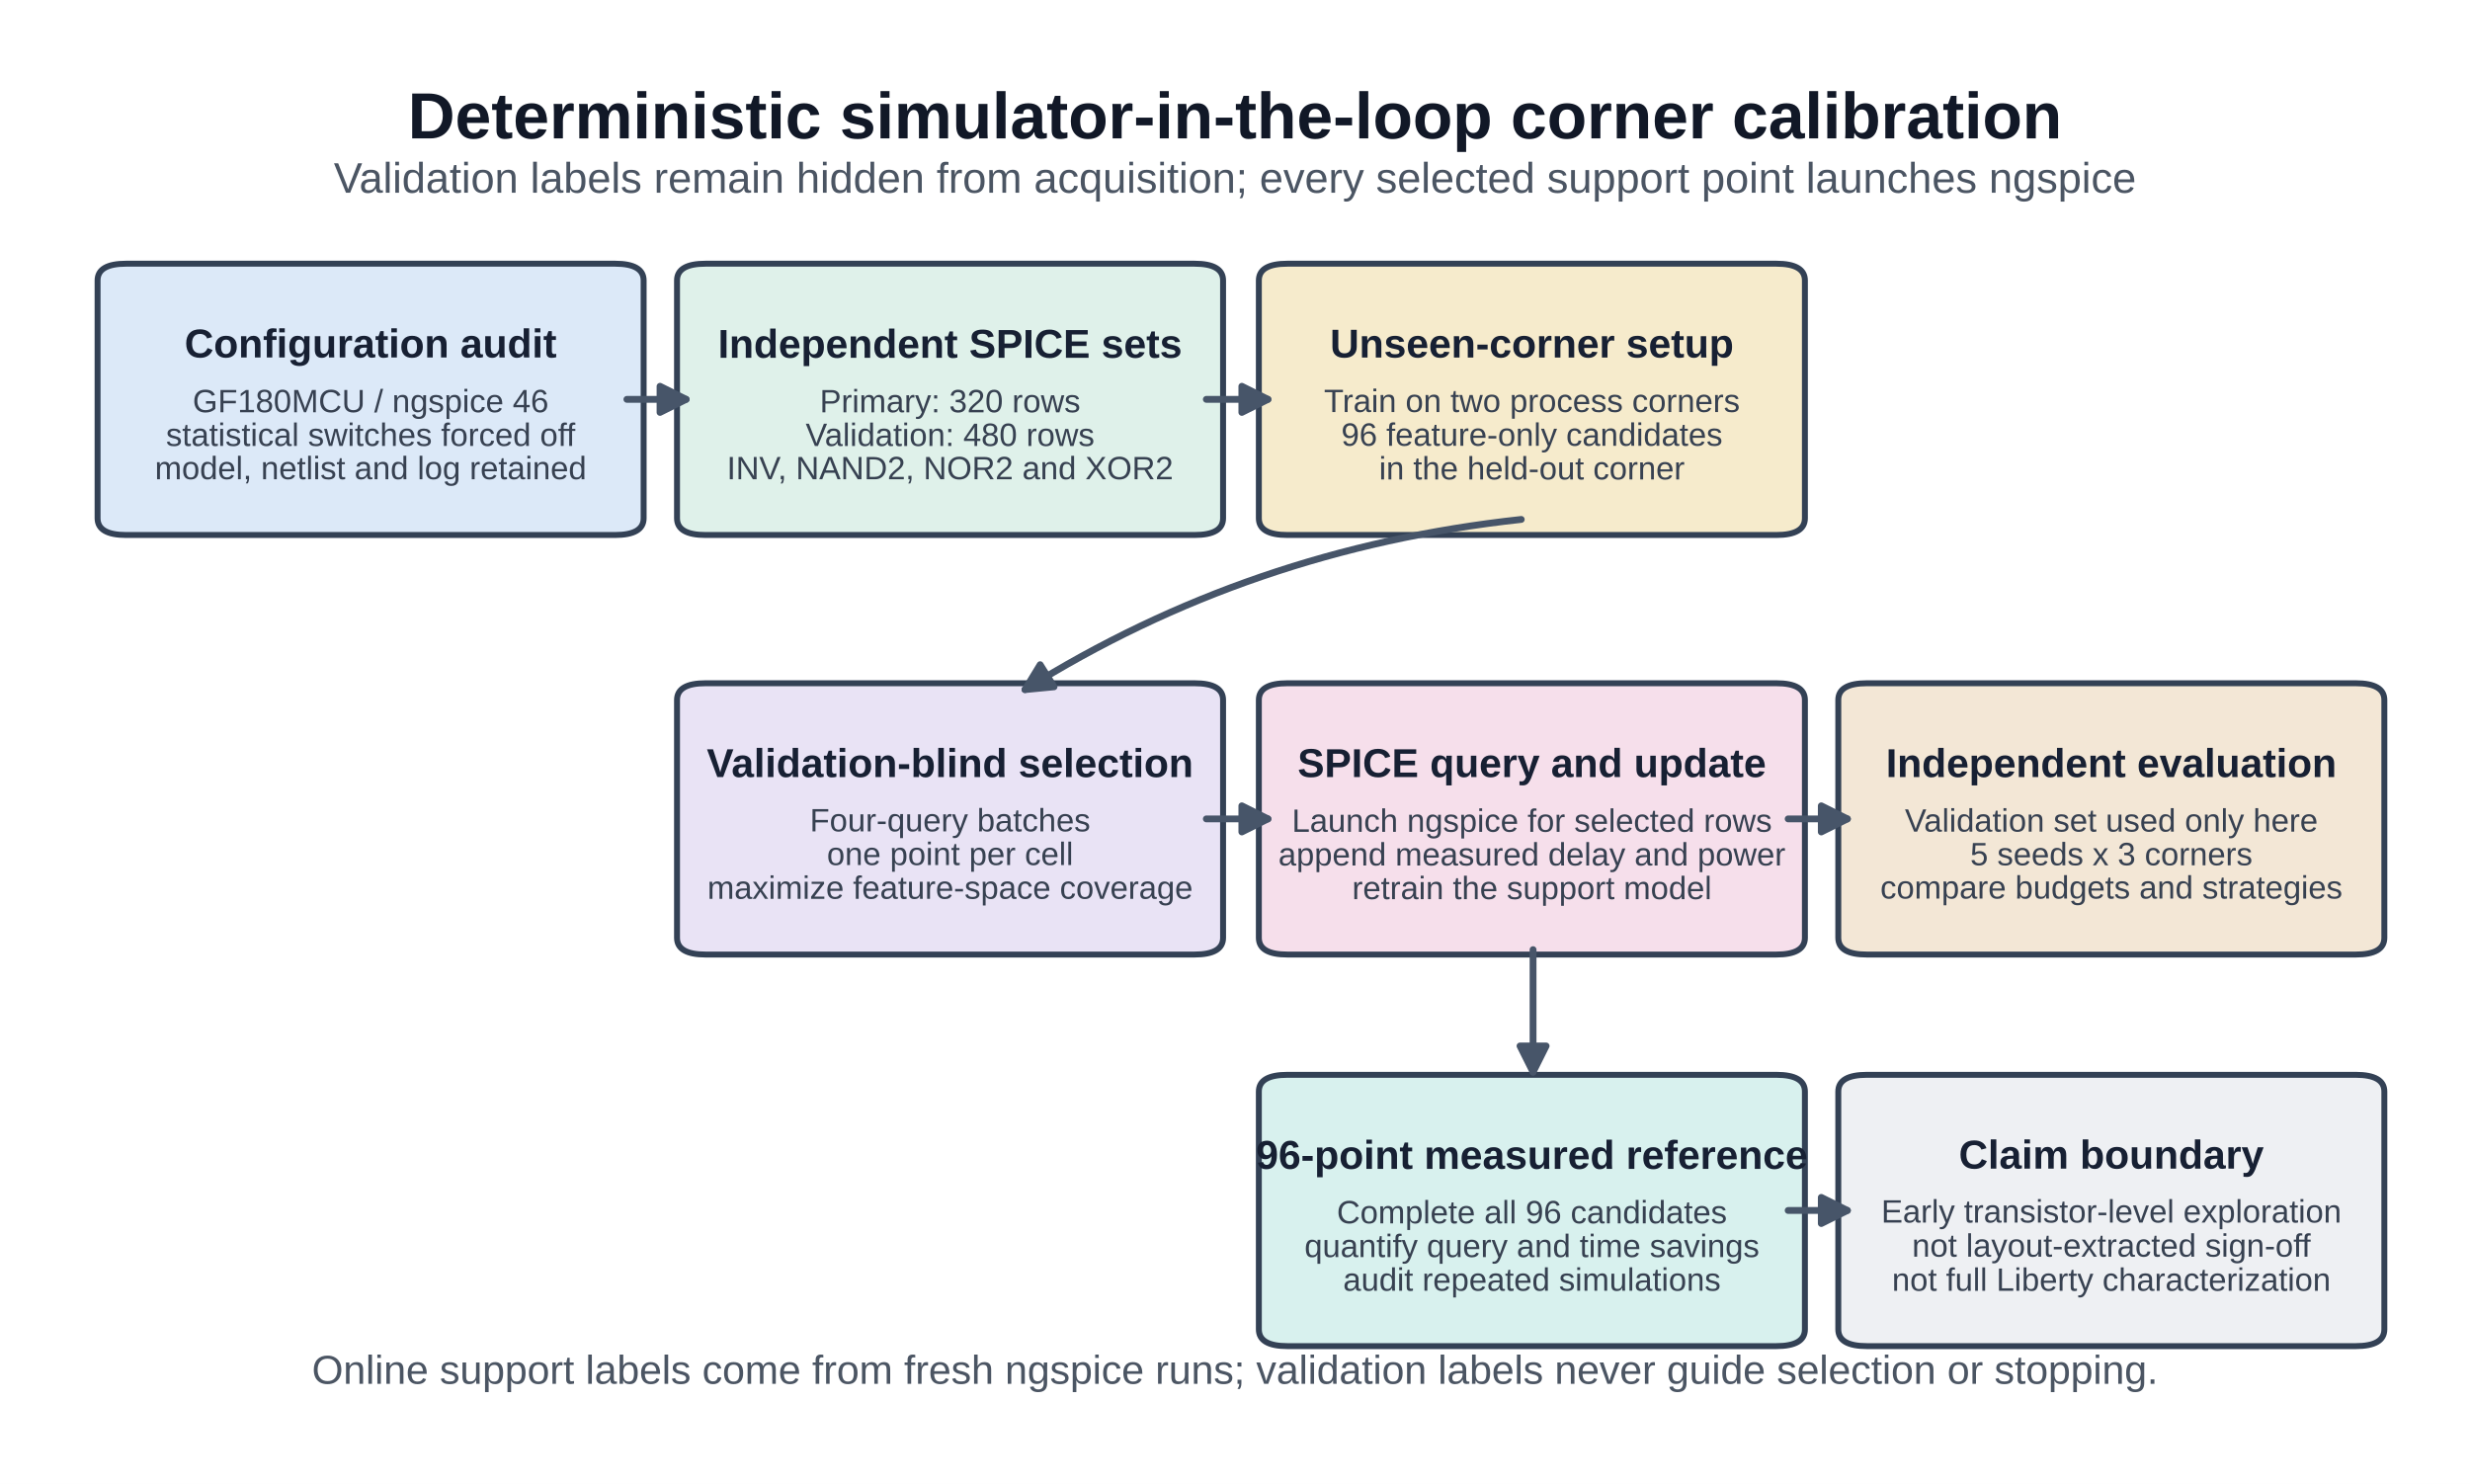
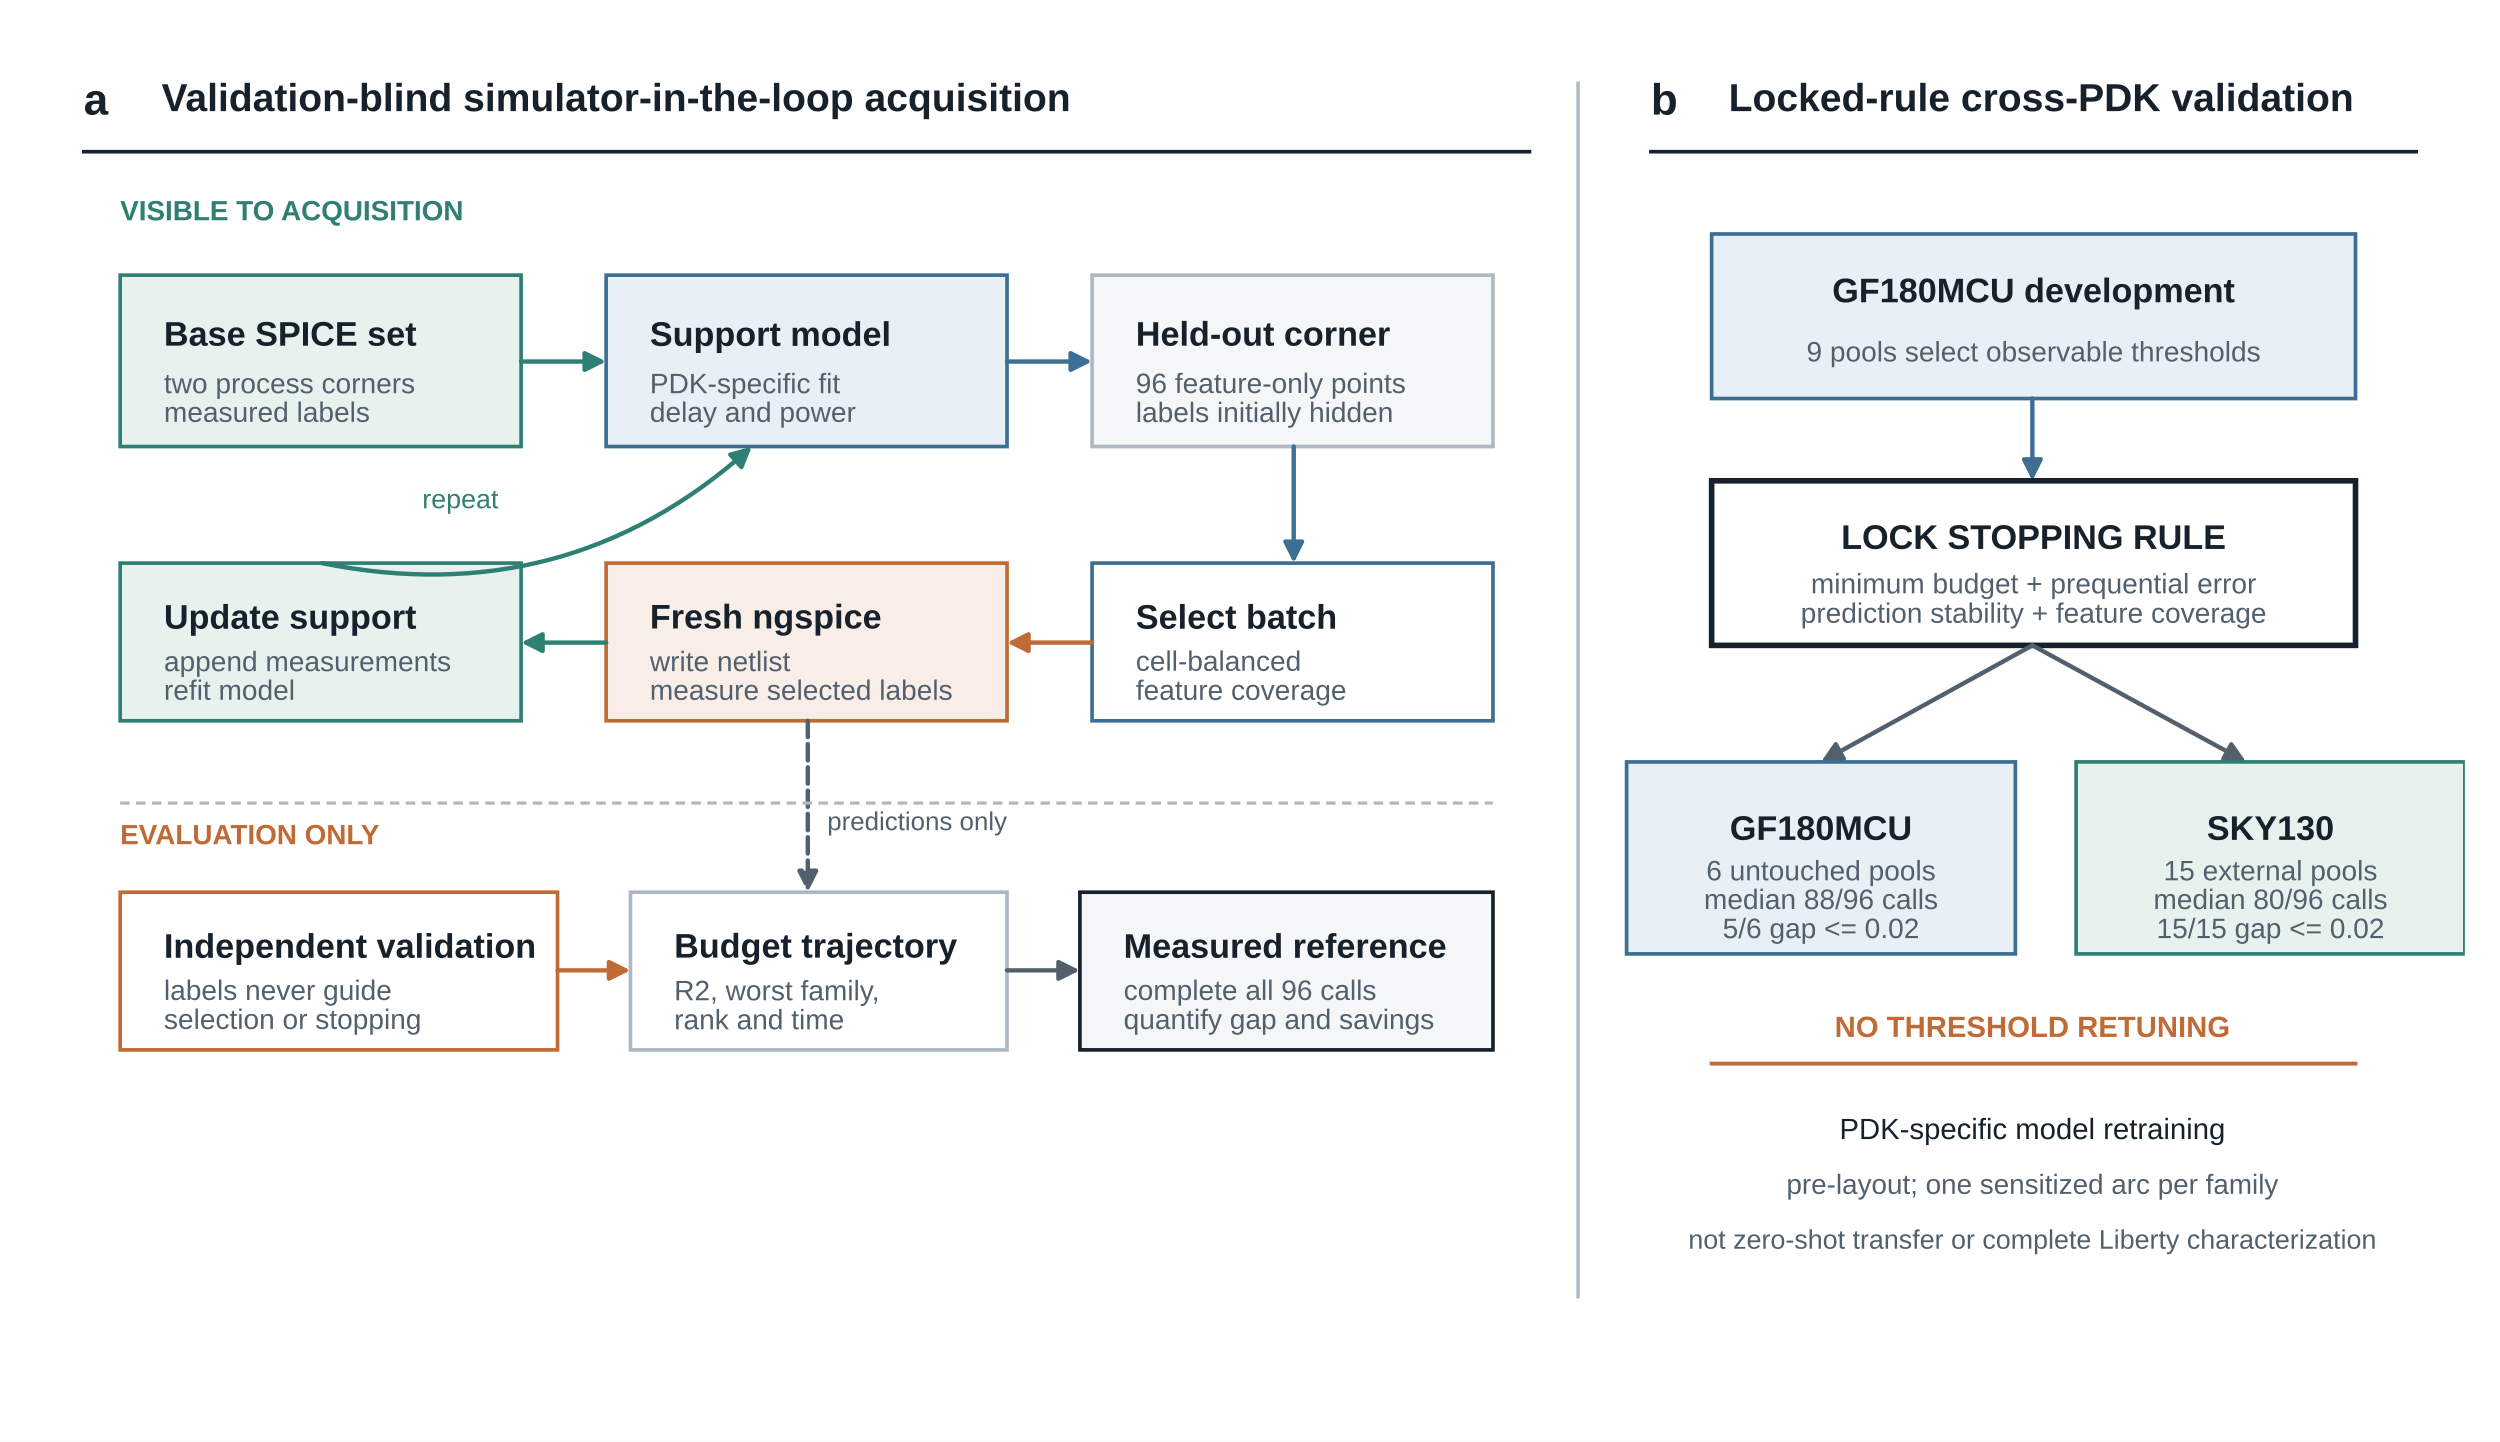
- <svg xmlns="http://www.w3.org/2000/svg" width="416.16pt" height="250.02pt" viewBox="0 0 416.16 250.02" version="1.1">
+ <svg xmlns="http://www.w3.org/2000/svg" width="512.064pt" height="295.272pt" viewBox="0 0 512.064 295.272" version="1.1">
  <defs>
    <style type="text/css">*{stroke-linejoin: round; stroke-linecap: butt}</style>
  </defs>
  <g id="figure_1">
    <g id="patch_1">
-       <path d="M 0 250.02  L 416.16 250.02  L 416.16 0  L 0 0  z " style="fill: #ffffff" />
+       <path d="M 0 295.272  L 512.064 295.272  L 512.064 0  L 0 0  z " style="fill: #ffffff" />
    </g>
    <g id="axes_1">
      <g id="patch_2">
-         <path d="M 21.262 90.138  L 103.622 90.138  Q 108.444 90.138 108.444 87.311  L 108.444 47.255  Q 108.444 44.428 103.622 44.428  L 21.262 44.428  Q 16.44 44.428 16.44 47.255  L 16.44 87.311  Q 16.44 90.138 21.262 90.138  z " clip-path="url(#p3c14f9504f)" style="fill: #dce9f8; stroke: #334155; stroke-linejoin: miter" />
+         <path d="M 24.618 91.462  L 106.733 91.462  L 106.733 56.353  L 24.618 56.353  z " clip-path="url(#p26735f00cc)" style="fill: #e7f2ef; stroke: #2f7f74; stroke-width: 0.75; stroke-linejoin: miter" />
      </g>
      <g id="patch_3">
-         <path d="M 118.889 90.138  L 201.25 90.138  Q 206.071 90.138 206.071 87.311  L 206.071 47.255  Q 206.071 44.428 201.25 44.428  L 118.889 44.428  Q 114.068 44.428 114.068 47.255  L 114.068 87.311  Q 114.068 90.138 118.889 90.138  z " clip-path="url(#p3c14f9504f)" style="fill: #dff1ea; stroke: #334155; stroke-linejoin: miter" />
+         <path d="M 124.151 91.462  L 206.266 91.462  L 206.266 56.353  L 124.151 56.353  z " clip-path="url(#p26735f00cc)" style="fill: #e8f0f5; stroke: #3d6f94; stroke-width: 0.75; stroke-linejoin: miter" />
      </g>
      <g id="patch_4">
-         <path d="M 216.919 90.138  L 299.28 90.138  Q 304.101 90.138 304.101 87.311  L 304.101 47.255  Q 304.101 44.428 299.28 44.428  L 216.919 44.428  Q 212.098 44.428 212.098 47.255  L 212.098 87.311  Q 212.098 90.138 216.919 90.138  z " clip-path="url(#p3c14f9504f)" style="fill: #f6ebcc; stroke: #334155; stroke-linejoin: miter" />
+         <path d="M 223.684 91.462  L 305.798 91.462  L 305.798 56.353  L 223.684 56.353  z " clip-path="url(#p26735f00cc)" style="fill: #f4f6f7; stroke: #aeb8c2; stroke-width: 0.75; stroke-linejoin: miter" />
      </g>
      <g id="patch_5">
-         <path d="M 118.889 160.824  L 201.25 160.824  Q 206.071 160.824 206.071 157.997  L 206.071 117.941  Q 206.071 115.114 201.25 115.114  L 118.889 115.114  Q 114.068 115.114 114.068 117.941  L 114.068 157.997  Q 114.068 160.824 118.889 160.824  z " clip-path="url(#p3c14f9504f)" style="fill: #e9e3f5; stroke: #334155; stroke-linejoin: miter" />
+         <path d="M 106.733 74.048  Q 115.442 74.048 123.145 74.048  " clip-path="url(#p26735f00cc)" style="fill: none; stroke: #2f7f74; stroke-width: 0.9; stroke-linecap: round" />
+         <path d="M 119.745 72.348  L 123.145 74.048  L 119.745 75.748  z " clip-path="url(#p26735f00cc)" style="fill: #2f7f74; stroke: #2f7f74; stroke-width: 0.9; stroke-linecap: round" />
      </g>
      <g id="patch_6">
-         <path d="M 216.919 160.824  L 299.28 160.824  Q 304.101 160.824 304.101 157.997  L 304.101 117.941  Q 304.101 115.114 299.28 115.114  L 216.919 115.114  Q 212.098 115.114 212.098 117.941  L 212.098 157.997  Q 212.098 160.824 216.919 160.824  z " clip-path="url(#p3c14f9504f)" style="fill: #f6dfeb; stroke: #334155; stroke-linejoin: miter" />
+         <path d="M 206.266 74.048  Q 214.975 74.048 222.678 74.048  " clip-path="url(#p26735f00cc)" style="fill: none; stroke: #3d6f94; stroke-width: 0.9; stroke-linecap: round" />
+         <path d="M 219.278 72.348  L 222.678 74.048  L 219.278 75.748  z " clip-path="url(#p26735f00cc)" style="fill: #3d6f94; stroke: #3d6f94; stroke-width: 0.9; stroke-linecap: round" />
      </g>
      <g id="patch_7">
-         <path d="M 314.546 160.824  L 396.907 160.824  Q 401.728 160.824 401.728 157.997  L 401.728 117.941  Q 401.728 115.114 396.907 115.114  L 314.546 115.114  Q 309.725 115.114 309.725 117.941  L 309.725 157.997  Q 309.725 160.824 314.546 160.824  z " clip-path="url(#p3c14f9504f)" style="fill: #f3e7d6; stroke: #334155; stroke-linejoin: miter" />
+         <path d="M 223.684 147.636  L 305.798 147.636  L 305.798 115.336  L 223.684 115.336  z " clip-path="url(#p26735f00cc)" style="fill: #ffffff; stroke: #3d6f94; stroke-width: 0.75; stroke-linejoin: miter" />
      </g>
      <g id="patch_8">
-         <path d="M 216.919 226.798  L 299.28 226.798  Q 304.101 226.798 304.101 223.97  L 304.101 183.915  Q 304.101 181.088 299.28 181.088  L 216.919 181.088  Q 212.098 181.088 212.098 183.915  L 212.098 223.97  Q 212.098 226.798 216.919 226.798  z " clip-path="url(#p3c14f9504f)" style="fill: #d8f1ee; stroke: #334155; stroke-linejoin: miter" />
+         <path d="M 124.151 147.636  L 206.266 147.636  L 206.266 115.336  L 124.151 115.336  z " clip-path="url(#p26735f00cc)" style="fill: #f8eee7; stroke: #c06b35; stroke-width: 0.75; stroke-linejoin: miter" />
      </g>
      <g id="patch_9">
-         <path d="M 314.546 226.798  L 396.907 226.798  Q 401.728 226.798 401.728 223.97  L 401.728 183.915  Q 401.728 181.088 396.907 181.088  L 314.546 181.088  Q 309.725 181.088 309.725 183.915  L 309.725 223.97  Q 309.725 226.798 314.546 226.798  z " clip-path="url(#p3c14f9504f)" style="fill: #eef0f3; stroke: #334155; stroke-linejoin: miter" />
+         <path d="M 24.618 147.636  L 106.733 147.636  L 106.733 115.336  L 24.618 115.336  z " clip-path="url(#p26735f00cc)" style="fill: #e7f2ef; stroke: #2f7f74; stroke-width: 0.75; stroke-linejoin: miter" />
      </g>
      <g id="patch_10">
-         <path d="M 105.624 67.283  Q 111.257 67.283 115.605 67.283  " clip-path="url(#p3c14f9504f)" style="fill: none; stroke: #475569; stroke-width: 1.15; stroke-linecap: round" />
-         <path d="M 111.205 65.083  L 115.605 67.283  L 111.205 69.483  z " clip-path="url(#p3c14f9504f)" style="fill: #475569; stroke: #475569; stroke-width: 1.15; stroke-linecap: round" />
+         <path d="M 264.99 91.462  Q 264.99 103.399 264.99 114.329  " clip-path="url(#p26735f00cc)" style="fill: none; stroke: #3d6f94; stroke-width: 0.9; stroke-linecap: round" />
+         <path d="M 266.69 110.929  L 264.99 114.329  L 263.29 110.929  z " clip-path="url(#p26735f00cc)" style="fill: #3d6f94; stroke: #3d6f94; stroke-width: 0.9; stroke-linecap: round" />
      </g>
      <g id="patch_11">
-         <path d="M 203.251 67.283  Q 209.085 67.283 213.634 67.283  " clip-path="url(#p3c14f9504f)" style="fill: none; stroke: #475569; stroke-width: 1.15; stroke-linecap: round" />
-         <path d="M 209.234 65.083  L 213.634 67.283  L 209.234 69.483  z " clip-path="url(#p3c14f9504f)" style="fill: #475569; stroke: #475569; stroke-width: 1.15; stroke-linecap: round" />
+         <path d="M 223.684 131.626  Q 214.975 131.626 207.272 131.626  " clip-path="url(#p26735f00cc)" style="fill: none; stroke: #c06b35; stroke-width: 0.9; stroke-linecap: round" />
+         <path d="M 210.672 133.326  L 207.272 131.626  L 210.672 129.926  z " clip-path="url(#p26735f00cc)" style="fill: #c06b35; stroke: #c06b35; stroke-width: 0.9; stroke-linecap: round" />
      </g>
      <g id="patch_12">
-         <path d="M 256.308 87.516  Q 210.58 92.453 172.693 116.188  " clip-path="url(#p3c14f9504f)" style="fill: none; stroke: #475569; stroke-width: 1.15; stroke-linecap: round" />
-         <path d="M 177.59 115.717  L 172.693 116.188  L 175.254 111.988  z " clip-path="url(#p3c14f9504f)" style="fill: #475569; stroke: #475569; stroke-width: 1.15; stroke-linecap: round" />
+         <path d="M 124.151 131.626  Q 115.442 131.626 107.739 131.626  " clip-path="url(#p26735f00cc)" style="fill: none; stroke: #2f7f74; stroke-width: 0.9; stroke-linecap: round" />
+         <path d="M 111.139 133.326  L 107.739 131.626  L 111.139 129.926  z " clip-path="url(#p26735f00cc)" style="fill: #2f7f74; stroke: #2f7f74; stroke-width: 0.9; stroke-linecap: round" />
      </g>
      <g id="patch_13">
-         <path d="M 203.251 137.969  Q 209.085 137.969 213.634 137.969  " clip-path="url(#p3c14f9504f)" style="fill: none; stroke: #475569; stroke-width: 1.15; stroke-linecap: round" />
-         <path d="M 209.234 135.769  L 213.634 137.969  L 209.234 140.169  z " clip-path="url(#p3c14f9504f)" style="fill: #475569; stroke: #475569; stroke-width: 1.15; stroke-linecap: round" />
+         <path d="M 65.924 115.336  Q 115.936 125.42 153.26 92.131  " clip-path="url(#p26735f00cc)" style="fill: none; stroke: #2f7f74; stroke-width: 0.9; stroke-linecap: round" />
+         <path d="M 149.591 93.126  L 153.26 92.131  L 151.854 95.663  z " clip-path="url(#p26735f00cc)" style="fill: #2f7f74; stroke: #2f7f74; stroke-width: 0.9; stroke-linecap: round" />
      </g>
      <g id="patch_14">
-         <path d="M 301.281 137.969  Q 306.915 137.969 311.262 137.969  " clip-path="url(#p3c14f9504f)" style="fill: none; stroke: #475569; stroke-width: 1.15; stroke-linecap: round" />
-         <path d="M 306.862 135.769  L 311.262 137.969  L 306.862 140.169  z " clip-path="url(#p3c14f9504f)" style="fill: #475569; stroke: #475569; stroke-width: 1.15; stroke-linecap: round" />
+         <path d="M 24.618 215.045  L 114.198 215.045  L 114.198 182.745  L 24.618 182.745  z " clip-path="url(#p26735f00cc)" style="fill: #ffffff; stroke: #c06b35; stroke-width: 0.75; stroke-linejoin: miter" />
      </g>
      <g id="patch_15">
-         <path d="M 258.3 160  Q 258.3 170.957 258.3 180.629  " clip-path="url(#p3c14f9504f)" style="fill: none; stroke: #475569; stroke-width: 1.15; stroke-linecap: round" />
-         <path d="M 260.5 176.229  L 258.3 180.629  L 256.1 176.229  z " clip-path="url(#p3c14f9504f)" style="fill: #475569; stroke: #475569; stroke-width: 1.15; stroke-linecap: round" />
+         <path d="M 129.128 215.045  L 206.266 215.045  L 206.266 182.745  L 129.128 182.745  z " clip-path="url(#p26735f00cc)" style="fill: #ffffff; stroke: #aeb8c2; stroke-width: 0.75; stroke-linejoin: miter" />
      </g>
      <g id="patch_16">
-         <path d="M 301.281 203.943  Q 306.915 203.943 311.262 203.943  " clip-path="url(#p3c14f9504f)" style="fill: none; stroke: #475569; stroke-width: 1.15; stroke-linecap: round" />
-         <path d="M 306.862 201.743  L 311.262 203.943  L 306.862 206.143  z " clip-path="url(#p3c14f9504f)" style="fill: #475569; stroke: #475569; stroke-width: 1.15; stroke-linecap: round" />
+         <path d="M 221.196 215.045  L 305.798 215.045  L 305.798 182.745  L 221.196 182.745  z " clip-path="url(#p26735f00cc)" style="fill: #f4f6f7; stroke: #17212b; stroke-width: 0.75; stroke-linejoin: miter" />
+       </g>
+       <g id="patch_17">
+         <path d="M 114.198 198.755  Q 121.663 198.755 128.121 198.755  " clip-path="url(#p26735f00cc)" style="fill: none; stroke: #c06b35; stroke-width: 0.9; stroke-linecap: round" />
+         <path d="M 124.721 197.055  L 128.121 198.755  L 124.721 200.455  z " clip-path="url(#p26735f00cc)" style="fill: #c06b35; stroke: #c06b35; stroke-width: 0.9; stroke-linecap: round" />
+       </g>
+       <g id="patch_18">
+         <path d="M 206.266 198.755  Q 213.731 198.755 220.189 198.755  " clip-path="url(#p26735f00cc)" style="fill: none; stroke: #52606d; stroke-width: 0.9; stroke-linecap: round" />
+         <path d="M 216.789 197.055  L 220.189 198.755  L 216.789 200.455  z " clip-path="url(#p26735f00cc)" style="fill: #52606d; stroke: #52606d; stroke-width: 0.9; stroke-linecap: round" />
+       </g>
+       <g id="patch_19">
+         <path d="M 165.457 147.636  Q 165.457 165.19 165.457 181.739  " clip-path="url(#p26735f00cc)" style="fill: none; stroke-dasharray: 3.33,1.44; stroke-dashoffset: 0; stroke: #52606d; stroke-width: 0.9; stroke-linecap: round" />
+         <path d="M 167.157 178.339  L 165.457 181.739  L 163.757 178.339  z " clip-path="url(#p26735f00cc)" style="fill: #52606d; stroke-dasharray: 3.33,1.44; stroke-dashoffset: 0; stroke: #52606d; stroke-width: 0.9; stroke-linecap: round" />
+       </g>
+       <g id="patch_20">
+         <path d="M 350.588 81.631  L 482.469 81.631  L 482.469 47.926  L 350.588 47.926  z " clip-path="url(#p26735f00cc)" style="fill: #e8f0f5; stroke: #3d6f94; stroke-width: 0.75; stroke-linejoin: miter" />
+       </g>
+       <g id="patch_21">
+         <path d="M 416.28 81.631  Q 416.28 90.057 416.28 97.477  " clip-path="url(#p26735f00cc)" style="fill: none; stroke: #3d6f94; stroke-width: 0.9; stroke-linecap: round" />
+         <path d="M 417.98 94.077  L 416.28 97.477  L 414.58 94.077  z " clip-path="url(#p26735f00cc)" style="fill: #3d6f94; stroke: #3d6f94; stroke-width: 0.9; stroke-linecap: round" />
+       </g>
+       <g id="patch_22">
+         <path d="M 350.588 132.188  L 482.469 132.188  L 482.469 98.483  L 350.588 98.483  z " clip-path="url(#p26735f00cc)" style="fill: #ffffff; stroke: #17212b; stroke-width: 1.15; stroke-linejoin: miter" />
+       </g>
+       <g id="patch_23">
+         <path d="M 416.28 132.188  Q 394.631 144.125 373.864 155.576  " clip-path="url(#p26735f00cc)" style="fill: none; stroke: #52606d; stroke-width: 0.9; stroke-linecap: round" />
+         <path d="M 377.662 155.423  L 373.864 155.576  L 376.021 152.446  z " clip-path="url(#p26735f00cc)" style="fill: #52606d; stroke: #52606d; stroke-width: 0.9; stroke-linecap: round" />
+       </g>
+       <g id="patch_24">
+         <path d="M 416.28 132.188  Q 438.177 144.125 459.191 155.581  " clip-path="url(#p26735f00cc)" style="fill: none; stroke: #52606d; stroke-width: 0.9; stroke-linecap: round" />
+         <path d="M 457.019 152.461  L 459.191 155.581  L 455.392 155.446  z " clip-path="url(#p26735f00cc)" style="fill: #52606d; stroke: #52606d; stroke-width: 0.9; stroke-linecap: round" />
+       </g>
+       <g id="patch_25">
+         <path d="M 333.17 195.384  L 412.796 195.384  L 412.796 156.062  L 333.17 156.062  z " clip-path="url(#p26735f00cc)" style="fill: #e8f0f5; stroke: #3d6f94; stroke-width: 0.75; stroke-linejoin: miter" />
+       </g>
+       <g id="patch_26">
+         <path d="M 425.238 195.384  L 504.864 195.384  L 504.864 156.062  L 425.238 156.062  z " clip-path="url(#p26735f00cc)" style="fill: #e7f2ef; stroke: #2f7f74; stroke-width: 0.75; stroke-linejoin: miter" />
+       </g>
+       <g id="line2d_1">
+         <path d="M 17.153 31.074  L 313.263 31.074  " clip-path="url(#p26735f00cc)" style="fill: none; stroke: #17212b; stroke-width: 0.75; stroke-linecap: square" />
+       </g>
+       <g id="line2d_2">
+         <path d="M 24.618 164.488  L 305.798 164.488  " clip-path="url(#p26735f00cc)" style="fill: none; stroke-dasharray: 1.95,1.3; stroke-dashoffset: 0; stroke: #aeb8c2; stroke-width: 0.65" />
+       </g>
+       <g id="line2d_3">
+         <path d="M 323.217 265.602  L 323.217 17.031  " clip-path="url(#p26735f00cc)" style="fill: none; stroke: #aeb8c2; stroke-width: 0.7; stroke-linecap: square" />
+       </g>
+       <g id="line2d_4">
+         <path d="M 338.147 31.074  L 494.911 31.074  " clip-path="url(#p26735f00cc)" style="fill: none; stroke: #17212b; stroke-width: 0.75; stroke-linecap: square" />
+       </g>
+       <g id="line2d_5">
+         <path d="M 350.588 217.854  L 482.469 217.854  " clip-path="url(#p26735f00cc)" style="fill: none; stroke: #c06b35; stroke-width: 0.8; stroke-linecap: square" />
      </g>
      <g id="text_1">
-         <text style="font-weight: 700; font-size: 11px; font-family: 'Arial', 'Helvetica', 'DejaVu Sans', sans-serif; text-anchor: middle; fill: #111827" x="208.08" y="23.32" transform="rotate(-0 208.08 23.32029)">Deterministic simulator-in-the-loop corner calibration</text>
+         <text style="font-weight: 700; font-size: 9px; font-family: 'Arial', 'Helvetica', 'DejaVu Sans', sans-serif; text-anchor: start; fill: #17212b" x="17.153" y="23.473" transform="rotate(-0 17.15328 23.47255)">a</text>
      </g>
      <g id="text_2">
-         <text style="font-size: 7.2px; font-family: 'Arial', 'Helvetica', 'DejaVu Sans', sans-serif; text-anchor: middle; fill: #4b5563" x="208.08" y="32.469" transform="rotate(-0 208.08 32.46907)">Validation labels remain hidden from acquisition; every selected support point launches ngspice</text>
+         <text style="font-weight: 700; font-size: 8px; font-family: 'Arial', 'Helvetica', 'DejaVu Sans', sans-serif; text-anchor: start; fill: #17212b" x="33.079" y="22.757" transform="rotate(-0 33.07853 22.75677)">Validation-blind simulator-in-the-loop acquisition</text>
      </g>
      <g id="text_3">
-         <text style="font-weight: 700; font-size: 6.8px; font-family: 'Arial', 'Helvetica', 'DejaVu Sans', sans-serif; text-anchor: middle; fill: #172033" x="62.442" y="60.23" transform="rotate(-0 62.442 60.23041)">Configuration audit</text>
+         <text style="font-weight: 700; font-size: 5.7px; font-family: 'Arial', 'Helvetica', 'DejaVu Sans', sans-serif; text-anchor: start; fill: #2f7f74" x="24.618" y="45.118" transform="rotate(-0 24.61824 45.11772)">VISIBLE TO ACQUISITION</text>
      </g>
      <g id="text_4">
-         <text style="font-size: 5.45px; font-family: 'Arial', 'Helvetica', 'DejaVu Sans', sans-serif; fill: #374151" transform="translate(32.4555 69.46186)">GF180MCU / ngspice 46</text>
-         <text style="font-size: 5.45px; font-family: 'Arial', 'Helvetica', 'DejaVu Sans', sans-serif; fill: #374151" transform="translate(27.96181 75.13408)">statistical switches forced off</text>
-         <text style="font-size: 5.45px; font-family: 'Arial', 'Helvetica', 'DejaVu Sans', sans-serif; fill: #374151" transform="translate(26.08837 80.74244)">model, netlist and log retained</text>
+         <text style="font-weight: 700; font-size: 7px; font-family: 'Arial', 'Helvetica', 'DejaVu Sans', sans-serif; text-anchor: start; fill: #17212b" x="33.576" y="70.806" transform="rotate(-0 33.57619 70.80637)">Base SPICE set</text>
      </g>
      <g id="text_5">
-         <text style="font-weight: 700; font-size: 6.8px; font-family: 'Arial', 'Helvetica', 'DejaVu Sans', sans-serif; text-anchor: middle; fill: #172033" x="160.07" y="60.275" transform="rotate(-0 160.0697 60.27504)">Independent SPICE sets</text>
+         <text style="font-size: 5.75px; font-family: 'Arial', 'Helvetica', 'DejaVu Sans', sans-serif; fill: #52606d" transform="translate(33.57619 80.53068)">two process corners</text>
+         <text style="font-size: 5.75px; font-family: 'Arial', 'Helvetica', 'DejaVu Sans', sans-serif; fill: #52606d" transform="translate(33.57619 86.40659)">measured labels</text>
      </g>
      <g id="text_6">
-         <text style="font-size: 5.45px; font-family: 'Arial', 'Helvetica', 'DejaVu Sans', sans-serif; fill: #374151" transform="translate(138.1138 69.46867)">Primary: 320 rows</text>
-         <text style="font-size: 5.45px; font-family: 'Arial', 'Helvetica', 'DejaVu Sans', sans-serif; fill: #374151" transform="translate(135.7325 75.1409)">Validation: 480 rows</text>
-         <text style="font-size: 5.45px; font-family: 'Arial', 'Helvetica', 'DejaVu Sans', sans-serif; fill: #374151" transform="translate(122.4591 80.74925)">INV, NAND2, NOR2 and XOR2</text>
+         <text style="font-weight: 700; font-size: 7px; font-family: 'Arial', 'Helvetica', 'DejaVu Sans', sans-serif; text-anchor: start; fill: #17212b" x="133.109" y="70.849" transform="rotate(-0 133.109 70.84903)">Support model</text>
      </g>
      <g id="text_7">
-         <text style="font-weight: 700; font-size: 6.8px; font-family: 'Arial', 'Helvetica', 'DejaVu Sans', sans-serif; text-anchor: middle; fill: #172033" x="258.099" y="60.234" transform="rotate(-0 258.0991 60.2336)">Unseen-corner setup</text>
+         <text style="font-size: 5.75px; font-family: 'Arial', 'Helvetica', 'DejaVu Sans', sans-serif; fill: #52606d" transform="translate(133.109 80.53202)">PDK-specific fit</text>
+         <text style="font-size: 5.75px; font-family: 'Arial', 'Helvetica', 'DejaVu Sans', sans-serif; fill: #52606d" transform="translate(133.109 86.40794)">delay and power</text>
      </g>
      <g id="text_8">
-         <text style="font-size: 5.45px; font-family: 'Arial', 'Helvetica', 'DejaVu Sans', sans-serif; fill: #374151" transform="translate(223.0675 69.42206)">Train on two process corners</text>
-         <text style="font-size: 5.45px; font-family: 'Arial', 'Helvetica', 'DejaVu Sans', sans-serif; fill: #374151" transform="translate(225.9858 75.10747)">96 feature-only candidates</text>
-         <text style="font-size: 5.45px; font-family: 'Arial', 'Helvetica', 'DejaVu Sans', sans-serif; fill: #374151" transform="translate(232.3496 80.77969)">in the held-out corner</text>
+         <text style="font-weight: 700; font-size: 7px; font-family: 'Arial', 'Helvetica', 'DejaVu Sans', sans-serif; text-anchor: start; fill: #17212b" x="232.642" y="70.806" transform="rotate(-0 232.6418 70.80637)">Held-out corner</text>
      </g>
      <g id="text_9">
-         <text style="font-weight: 700; font-size: 6.8px; font-family: 'Arial', 'Helvetica', 'DejaVu Sans', sans-serif; text-anchor: middle; fill: #172033" x="160.07" y="130.92" transform="rotate(-0 160.0697 130.9196)">Validation-blind selection</text>
+         <text style="font-size: 5.75px; font-family: 'Arial', 'Helvetica', 'DejaVu Sans', sans-serif; fill: #52606d" transform="translate(232.6418 80.49833)">96 feature-only points</text>
+         <text style="font-size: 5.75px; font-family: 'Arial', 'Helvetica', 'DejaVu Sans', sans-serif; fill: #52606d" transform="translate(232.6418 86.44163)">labels initially hidden</text>
      </g>
      <g id="text_10">
-         <text style="font-size: 5.45px; font-family: 'Arial', 'Helvetica', 'DejaVu Sans', sans-serif; fill: #374151" transform="translate(136.4435 140.0761)">Four-query batches</text>
-         <text style="font-size: 5.45px; font-family: 'Arial', 'Helvetica', 'DejaVu Sans', sans-serif; fill: #374151" transform="translate(139.3171 145.7483)">one point per cell</text>
-         <text style="font-size: 5.45px; font-family: 'Arial', 'Helvetica', 'DejaVu Sans', sans-serif; fill: #374151" transform="translate(119.1789 151.4338)">maximize feature-space coverage</text>
+         <text style="font-weight: 700; font-size: 7px; font-family: 'Arial', 'Helvetica', 'DejaVu Sans', sans-serif; text-anchor: start; fill: #17212b" x="232.642" y="128.778" transform="rotate(-0 232.6418 128.7784)">Select batch</text>
      </g>
      <g id="text_11">
-         <text style="font-weight: 700; font-size: 6.8px; font-family: 'Arial', 'Helvetica', 'DejaVu Sans', sans-serif; text-anchor: middle; fill: #172033" x="258.099" y="130.916" transform="rotate(-0 258.0991 130.9164)">SPICE query and update</text>
+         <text style="font-size: 5.75px; font-family: 'Arial', 'Helvetica', 'DejaVu Sans', sans-serif; fill: #52606d" transform="translate(232.6418 137.3894)">cell-balanced</text>
+         <text style="font-size: 5.75px; font-family: 'Arial', 'Helvetica', 'DejaVu Sans', sans-serif; fill: #52606d" transform="translate(232.6418 143.346)">feature coverage</text>
      </g>
      <g id="text_12">
-         <text style="font-size: 5.45px; font-family: 'Arial', 'Helvetica', 'DejaVu Sans', sans-serif; fill: #374151" transform="translate(217.658 140.1479)">Launch ngspice for selected rows</text>
-         <text style="font-size: 5.45px; font-family: 'Arial', 'Helvetica', 'DejaVu Sans', sans-serif; fill: #374151" transform="translate(215.3809 145.8201)">append measured delay and power</text>
-         <text style="font-size: 5.45px; font-family: 'Arial', 'Helvetica', 'DejaVu Sans', sans-serif; fill: #374151" transform="translate(227.8073 151.4923)">retrain the support model</text>
+         <text style="font-weight: 700; font-size: 7px; font-family: 'Arial', 'Helvetica', 'DejaVu Sans', sans-serif; text-anchor: start; fill: #17212b" x="133.109" y="128.732" transform="rotate(-0 133.109 128.7324)">Fresh ngspice</text>
      </g>
      <g id="text_13">
-         <text style="font-weight: 700; font-size: 6.8px; font-family: 'Arial', 'Helvetica', 'DejaVu Sans', sans-serif; text-anchor: middle; fill: #172033" x="355.727" y="130.92" transform="rotate(-0 355.7268 130.9196)">Independent evaluation</text>
+         <text style="font-size: 5.75px; font-family: 'Arial', 'Helvetica', 'DejaVu Sans', sans-serif; fill: #52606d" transform="translate(133.109 137.4634)">write netlist</text>
+         <text style="font-size: 5.75px; font-family: 'Arial', 'Helvetica', 'DejaVu Sans', sans-serif; fill: #52606d" transform="translate(133.109 143.3393)">measure selected labels</text>
      </g>
      <g id="text_14">
-         <text style="font-size: 5.45px; font-family: 'Arial', 'Helvetica', 'DejaVu Sans', sans-serif; fill: #374151" transform="translate(320.9362 140.1147)">Validation set used only here</text>
-         <text style="font-size: 5.45px; font-family: 'Arial', 'Helvetica', 'DejaVu Sans', sans-serif; fill: #374151" transform="translate(331.9486 145.7869)">5 seeds x 3 corners</text>
-         <text style="font-size: 5.45px; font-family: 'Arial', 'Helvetica', 'DejaVu Sans', sans-serif; fill: #374151" transform="translate(316.7989 151.3952)">compare budgets and strategies</text>
+         <text style="font-weight: 700; font-size: 7px; font-family: 'Arial', 'Helvetica', 'DejaVu Sans', sans-serif; text-anchor: start; fill: #17212b" x="33.576" y="128.778" transform="rotate(-0 33.57619 128.7784)">Update support</text>
      </g>
      <g id="text_15">
-         <text style="font-weight: 700; font-size: 6.8px; font-family: 'Arial', 'Helvetica', 'DejaVu Sans', sans-serif; text-anchor: middle; fill: #172033" x="258.099" y="196.935" transform="rotate(-0 258.0991 196.9346)">96-point measured reference</text>
+         <text style="font-size: 5.75px; font-family: 'Arial', 'Helvetica', 'DejaVu Sans', sans-serif; fill: #52606d" transform="translate(33.57619 137.4634)">append measurements</text>
+         <text style="font-size: 5.75px; font-family: 'Arial', 'Helvetica', 'DejaVu Sans', sans-serif; fill: #52606d" transform="translate(33.57619 143.3393)">refit model</text>
      </g>
      <g id="text_16">
-         <text style="font-size: 5.45px; font-family: 'Arial', 'Helvetica', 'DejaVu Sans', sans-serif; fill: #374151" transform="translate(225.2297 206.1149)">Complete all 96 candidates</text>
-         <text style="font-size: 5.45px; font-family: 'Arial', 'Helvetica', 'DejaVu Sans', sans-serif; fill: #374151" transform="translate(219.7788 211.8003)">quantify query and time savings</text>
-         <text style="font-size: 5.45px; font-family: 'Arial', 'Helvetica', 'DejaVu Sans', sans-serif; fill: #374151" transform="translate(226.2903 217.4725)">audit repeated simulations</text>
+         <text style="font-size: 5.5px; font-family: 'Arial', 'Helvetica', 'DejaVu Sans', sans-serif; text-anchor: middle; fill: #2f7f74" x="94.291" y="104.101" transform="rotate(-0 94.2912 104.1008)">repeat</text>
      </g>
      <g id="text_17">
-         <text style="font-weight: 700; font-size: 6.8px; font-family: 'Arial', 'Helvetica', 'DejaVu Sans', sans-serif; text-anchor: middle; fill: #172033" x="355.727" y="196.89" transform="rotate(-0 355.7268 196.89)">Claim boundary</text>
+         <text style="font-weight: 700; font-size: 5.7px; font-family: 'Arial', 'Helvetica', 'DejaVu Sans', sans-serif; text-anchor: start; fill: #c06b35" x="24.618" y="172.914" transform="rotate(-0 24.61824 172.9145)">EVALUATION ONLY</text>
      </g>
      <g id="text_18">
-         <text style="font-size: 5.45px; font-family: 'Arial', 'Helvetica', 'DejaVu Sans', sans-serif; fill: #374151" transform="translate(316.9577 205.9793)">Early transistor-level exploration</text>
-         <text style="font-size: 5.45px; font-family: 'Arial', 'Helvetica', 'DejaVu Sans', sans-serif; fill: #374151" transform="translate(322.151 211.7285)">not layout-extracted sign-off</text>
-         <text style="font-size: 5.45px; font-family: 'Arial', 'Helvetica', 'DejaVu Sans', sans-serif; fill: #374151" transform="translate(318.7715 217.4778)">not full Liberty characterization</text>
+         <text style="font-weight: 700; font-size: 7px; font-family: 'Arial', 'Helvetica', 'DejaVu Sans', sans-serif; text-anchor: start; fill: #17212b" x="33.576" y="196.188" transform="rotate(-0 33.57619 196.1876)">Independent validation</text>
      </g>
      <g id="text_19">
-         <text style="font-size: 6.8px; font-family: 'Arial', 'Helvetica', 'DejaVu Sans', sans-serif; text-anchor: middle; fill: #4b5563" x="208.08" y="233.142" transform="rotate(-0 208.08 233.1421)">Online support labels come from fresh ngspice runs; validation labels never guide selection or stopping.</text>
+         <text style="font-size: 5.75px; font-family: 'Arial', 'Helvetica', 'DejaVu Sans', sans-serif; fill: #52606d" transform="translate(33.57619 204.8053)">labels never guide</text>
+         <text style="font-size: 5.75px; font-family: 'Arial', 'Helvetica', 'DejaVu Sans', sans-serif; fill: #52606d" transform="translate(33.57619 210.7486)">selection or stopping</text>
+       </g>
+       <g id="text_20">
+         <text style="font-weight: 700; font-size: 7px; font-family: 'Arial', 'Helvetica', 'DejaVu Sans', sans-serif; text-anchor: start; fill: #17212b" x="138.086" y="196.142" transform="rotate(-0 138.0856 196.1417)">Budget trajectory</text>
+       </g>
+       <g id="text_21">
+         <text style="font-size: 5.75px; font-family: 'Arial', 'Helvetica', 'DejaVu Sans', sans-serif; fill: #52606d" transform="translate(138.0856 204.8741)">R2, worst family,</text>
+         <text style="font-size: 5.75px; font-family: 'Arial', 'Helvetica', 'DejaVu Sans', sans-serif; fill: #52606d" transform="translate(138.0856 210.8174)">rank and time</text>
+       </g>
+       <g id="text_22">
+         <text style="font-weight: 700; font-size: 7px; font-family: 'Arial', 'Helvetica', 'DejaVu Sans', sans-serif; text-anchor: start; fill: #17212b" x="230.153" y="196.188" transform="rotate(-0 230.1535 196.1876)">Measured reference</text>
+       </g>
+       <g id="text_23">
+         <text style="font-size: 5.75px; font-family: 'Arial', 'Helvetica', 'DejaVu Sans', sans-serif; fill: #52606d" transform="translate(230.1535 204.8073)">complete all 96 calls</text>
+         <text style="font-size: 5.75px; font-family: 'Arial', 'Helvetica', 'DejaVu Sans', sans-serif; fill: #52606d" transform="translate(230.1535 210.7638)">quantify gap and savings</text>
+       </g>
+       <g id="text_24">
+         <text style="font-size: 5.3px; font-family: 'Arial', 'Helvetica', 'DejaVu Sans', sans-serif; text-anchor: start; fill: #52606d" x="169.438" y="170.04" transform="rotate(-0 169.4385 170.0405)">predictions only</text>
+       </g>
+       <g id="text_25">
+         <text style="font-weight: 700; font-size: 9px; font-family: 'Arial', 'Helvetica', 'DejaVu Sans', sans-serif; text-anchor: start; fill: #17212b" x="338.147" y="23.473" transform="rotate(-0 338.1466 23.47255)">b</text>
+       </g>
+       <g id="text_26">
+         <text style="font-weight: 700; font-size: 8px; font-family: 'Arial', 'Helvetica', 'DejaVu Sans', sans-serif; text-anchor: start; fill: #17212b" x="354.072" y="22.757" transform="rotate(-0 354.0718 22.75677)">Locked-rule cross-PDK validation</text>
+       </g>
+       <g id="text_27">
+         <text style="font-weight: 700; font-size: 7px; font-family: 'Arial', 'Helvetica', 'DejaVu Sans', sans-serif; text-anchor: middle; fill: #17212b" x="416.529" y="61.917" transform="rotate(-0 416.5286 61.9173)">GF180MCU development</text>
+       </g>
+       <g id="text_28">
+         <text style="font-size: 5.75px; font-family: 'Arial', 'Helvetica', 'DejaVu Sans', sans-serif; text-anchor: middle; fill: #52606d" x="416.529" y="74.026" transform="rotate(-0 416.5286 74.02583)">9 pools select observable thresholds</text>
+       </g>
+       <g id="text_29">
+         <text style="font-weight: 700; font-size: 7px; font-family: 'Arial', 'Helvetica', 'DejaVu Sans', sans-serif; text-anchor: middle; fill: #17212b" x="416.529" y="112.432" transform="rotate(-0 416.5286 112.4316)">LOCK STOPPING RULE</text>
+       </g>
+       <g id="text_30">
+         <text style="font-size: 5.75px; font-family: 'Arial', 'Helvetica', 'DejaVu Sans', sans-serif; fill: #52606d" transform="translate(370.9082 121.5286)">minimum budget + prequential error</text>
+         <text style="font-size: 5.75px; font-family: 'Arial', 'Helvetica', 'DejaVu Sans', sans-serif; fill: #52606d" transform="translate(368.8274 127.5525)">prediction stability + feature coverage</text>
+       </g>
+       <g id="text_31">
+         <text style="font-weight: 700; font-size: 7px; font-family: 'Arial', 'Helvetica', 'DejaVu Sans', sans-serif; text-anchor: middle; fill: #17212b" x="372.983" y="172.033" transform="rotate(-0 372.983 172.0326)">GF180MCU</text>
+       </g>
+       <g id="text_32">
+         <text style="font-size: 5.75px; font-family: 'Arial', 'Helvetica', 'DejaVu Sans', sans-serif; fill: #52606d" transform="translate(349.4867 180.3124)">6 untouched pools</text>
+         <text style="font-size: 5.75px; font-family: 'Arial', 'Helvetica', 'DejaVu Sans', sans-serif; fill: #52606d" transform="translate(349.0118 186.1883)">median 88/96 calls</text>
+         <text style="font-size: 5.75px; font-family: 'Arial', 'Helvetica', 'DejaVu Sans', sans-serif; fill: #52606d" transform="translate(352.841 192.1448)">5/6 gap &lt;= 0.02</text>
+       </g>
+       <g id="text_33">
+         <text style="font-weight: 700; font-size: 7px; font-family: 'Arial', 'Helvetica', 'DejaVu Sans', sans-serif; text-anchor: middle; fill: #17212b" x="465.051" y="172.033" transform="rotate(-0 465.0509 172.0326)">SKY130</text>
+       </g>
+       <g id="text_34">
+         <text style="font-size: 5.75px; font-family: 'Arial', 'Helvetica', 'DejaVu Sans', sans-serif; fill: #52606d" transform="translate(443.156 180.3124)">15 external pools</text>
+         <text style="font-size: 5.75px; font-family: 'Arial', 'Helvetica', 'DejaVu Sans', sans-serif; fill: #52606d" transform="translate(441.0797 186.1883)">median 80/96 calls</text>
+         <text style="font-size: 5.75px; font-family: 'Arial', 'Helvetica', 'DejaVu Sans', sans-serif; fill: #52606d" transform="translate(441.7113 192.1448)">15/15 gap &lt;= 0.02</text>
+       </g>
+       <g id="text_35">
+         <text style="font-weight: 700; font-size: 6px; font-family: 'Arial', 'Helvetica', 'DejaVu Sans', sans-serif; text-anchor: middle; fill: #c06b35" x="416.28" y="212.388" transform="rotate(-0 416.2798 212.3875)">NO THRESHOLD RETUNING</text>
+       </g>
+       <g id="text_36">
+         <text style="font-size: 6px; font-family: 'Arial', 'Helvetica', 'DejaVu Sans', sans-serif; text-anchor: middle; fill: #17212b" x="416.28" y="233.302" transform="rotate(-0 416.2798 233.302)">PDK-specific model retraining</text>
+       </g>
+       <g id="text_37">
+         <text style="font-size: 5.7px; font-family: 'Arial', 'Helvetica', 'DejaVu Sans', sans-serif; text-anchor: middle; fill: #52606d" x="416.28" y="244.537" transform="rotate(-0 416.2798 244.5368)">pre-layout; one sensitized arc per family</text>
+       </g>
+       <g id="text_38">
+         <text style="font-size: 5.5px; font-family: 'Arial', 'Helvetica', 'DejaVu Sans', sans-serif; text-anchor: middle; fill: #52606d" x="416.28" y="255.772" transform="rotate(-0 416.2798 255.7717)">not zero-shot transfer or complete Liberty characterization</text>
      </g>
    </g>
  </g>
  <defs>
-     <clipPath id="p3c14f9504f">
-       <rect x="7.2" y="7.2" width="401.76" height="235.62" />
+     <clipPath id="p26735f00cc">
+       <rect x="7.2" y="7.2" width="497.664" height="280.872" />
    </clipPath>
  </defs>
</svg>
